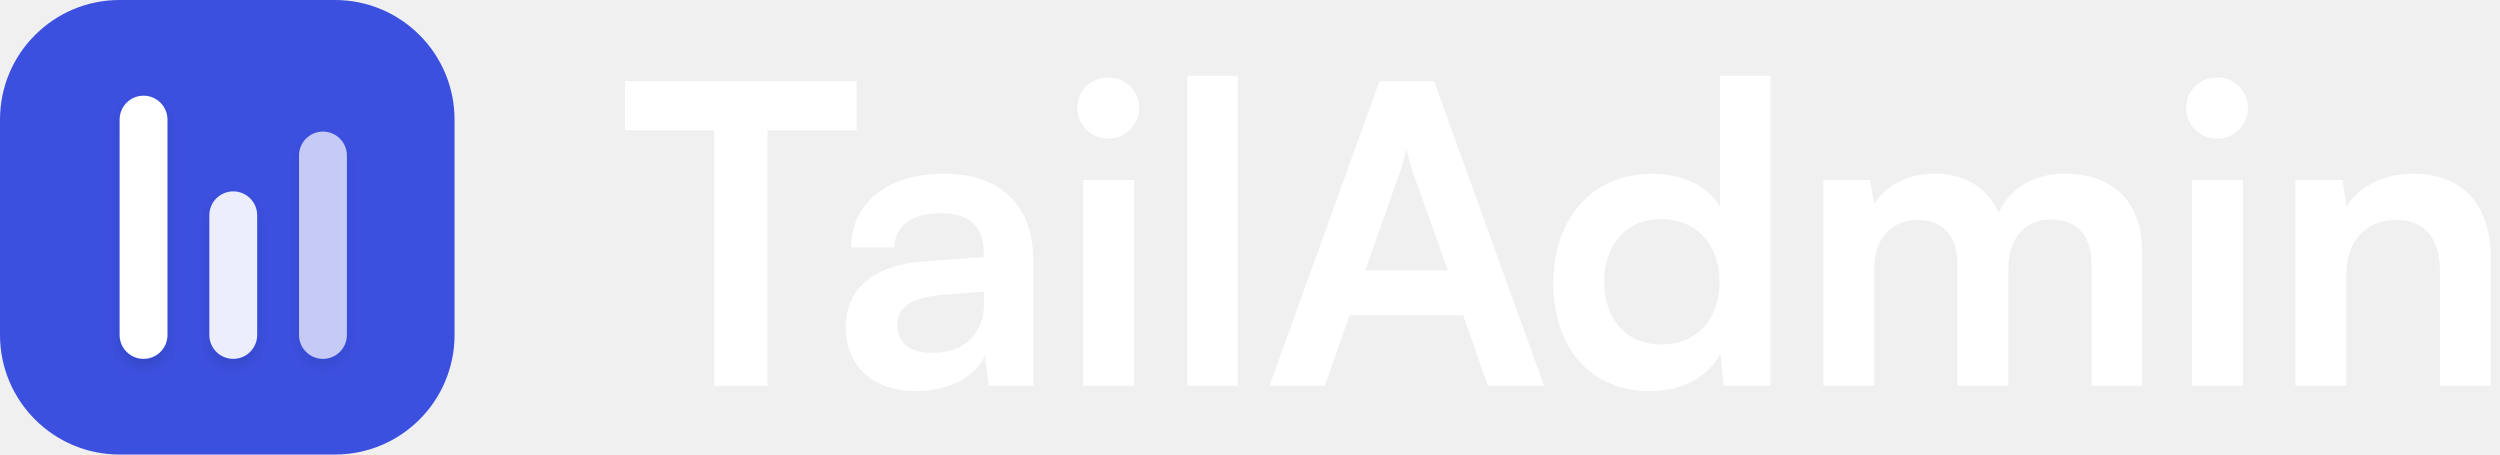
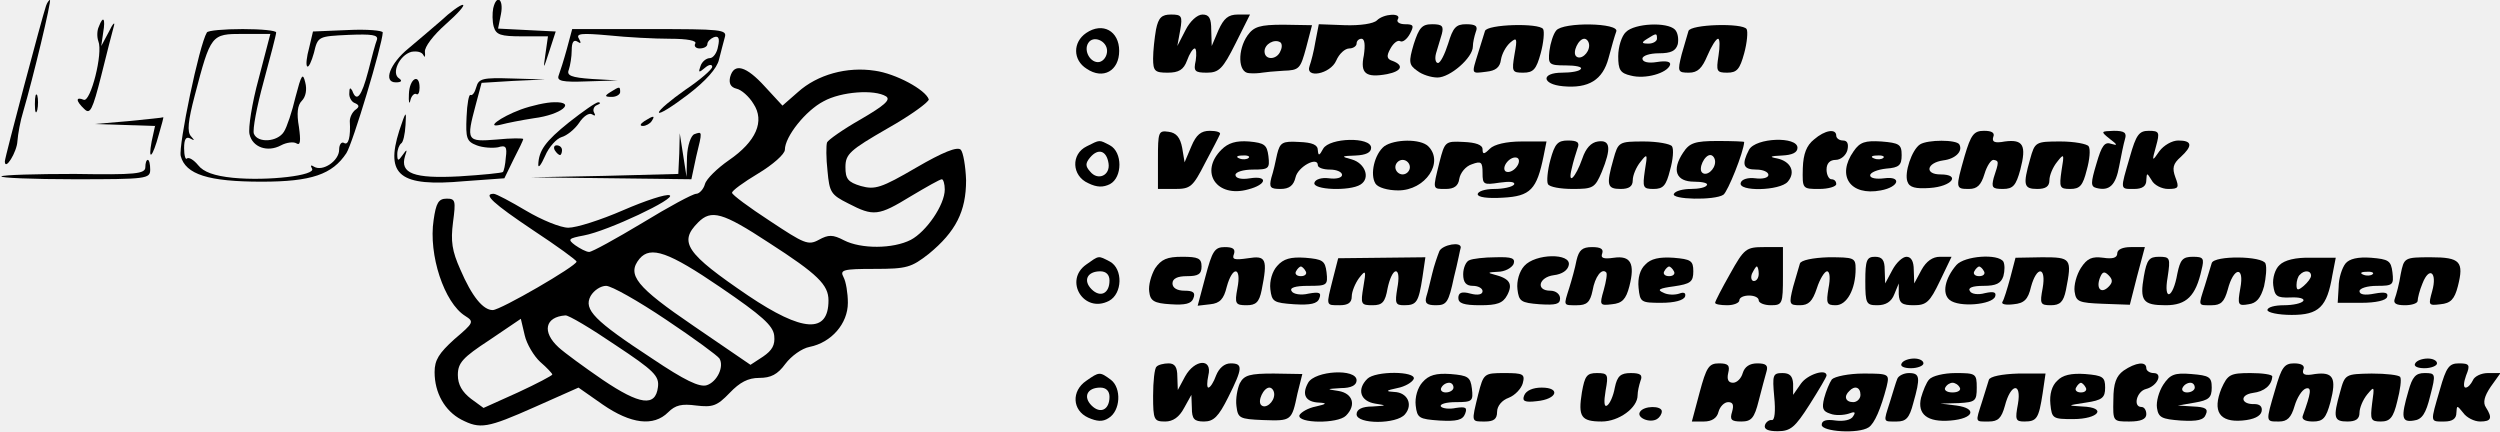
- <svg xmlns="http://www.w3.org/2000/svg" width="176" height="32" viewBox="0 0 176 32" fill="none">
-   <path d="M44 9.176H50.277V27.157H54.032V9.176H60.309V5.715H44V9.176Z" fill="white" />
-   <path d="M64.5 27.539C66.758 27.539 68.724 26.512 69.34 25.016L69.604 27.157H72.743V18.357C72.743 14.339 70.337 12.227 66.436 12.227C62.505 12.227 59.924 14.28 59.924 17.419H62.974C62.974 15.893 64.148 15.013 66.26 15.013C68.079 15.013 69.252 15.805 69.252 17.771V18.093L64.91 18.416C61.478 18.68 59.542 20.352 59.542 23.021C59.542 25.749 61.42 27.539 64.5 27.539ZM65.673 24.84C64.06 24.84 63.18 24.195 63.18 22.875C63.18 21.701 64.031 20.968 66.26 20.763L69.281 20.528V21.291C69.281 23.52 67.873 24.84 65.673 24.84Z" fill="white" />
-   <path d="M78.047 9.763C79.221 9.763 80.189 8.795 80.189 7.592C80.189 6.389 79.221 5.451 78.047 5.451C76.816 5.451 75.847 6.389 75.847 7.592C75.847 8.795 76.816 9.763 78.047 9.763ZM76.258 27.157H79.837V12.667H76.258V27.157Z" fill="white" />
-   <path d="M87.142 27.157V5.333H83.593V27.157H87.142Z" fill="white" />
-   <path d="M93.272 27.157L95.003 22.2H103.011L104.742 27.157H108.702L100.958 5.715H97.115L89.371 27.157H93.272ZM98.552 12.109C98.758 11.523 98.933 10.877 99.022 10.467C99.08 10.907 99.285 11.552 99.462 12.109L101.926 19.032H96.118L98.552 12.109Z" fill="white" />
-   <path d="M116.158 27.539C118.358 27.539 120.236 26.571 121.116 24.899L121.35 27.157H124.636V5.333H121.086V14.515C120.177 13.077 118.388 12.227 116.364 12.227C111.993 12.227 109.353 15.453 109.353 19.971C109.353 24.459 111.964 27.539 116.158 27.539ZM116.95 24.253C114.457 24.253 112.932 22.435 112.932 19.853C112.932 17.272 114.457 15.424 116.95 15.424C119.444 15.424 121.057 17.243 121.057 19.853C121.057 22.464 119.444 24.253 116.95 24.253Z" fill="white" />
-   <path d="M131.944 27.157V18.944C131.944 16.597 133.322 15.483 135.024 15.483C136.725 15.483 137.81 16.568 137.81 18.592V27.157H141.389V18.944C141.389 16.568 142.709 15.453 144.44 15.453C146.141 15.453 147.256 16.539 147.256 18.621V27.157H150.805V17.683C150.805 14.339 148.869 12.227 145.349 12.227C143.149 12.227 141.448 13.312 140.714 14.984C139.952 13.312 138.426 12.227 136.226 12.227C134.144 12.227 132.677 13.165 131.944 14.368L131.65 12.667H128.365V27.157H131.944Z" fill="white" />
-   <path d="M156.107 9.763C157.281 9.763 158.249 8.795 158.249 7.592C158.249 6.389 157.281 5.451 156.107 5.451C154.875 5.451 153.907 6.389 153.907 7.592C153.907 8.795 154.875 9.763 156.107 9.763ZM154.318 27.157H157.897V12.667H154.318V27.157Z" fill="white" />
-   <path d="M165.173 27.157V19.355C165.173 17.008 166.522 15.483 168.722 15.483C170.57 15.483 171.773 16.656 171.773 19.091V27.157H175.351V18.24C175.351 14.485 173.474 12.227 169.837 12.227C167.871 12.227 166.111 13.077 165.202 14.544L164.909 12.667H161.594V27.157H165.173Z" fill="white" />
-   <path d="M0 8.421C0 3.77 3.77 0 8.421 0H23.579C28.23 0 32 3.77 32 8.421V23.579C32 28.23 28.23 32 23.579 32H8.421C3.77 32 0 28.23 0 23.579V8.421Z" fill="#3C50E0" />
-   <g filter="url(#filter0_d_506_10589)">
-     <path d="M8.421 8.421C8.421 7.491 9.175 6.737 10.106 6.737V6.737C11.036 6.737 11.79 7.491 11.79 8.421V23.579C11.79 24.509 11.036 25.263 10.106 25.263V25.263C9.175 25.263 8.421 24.509 8.421 23.579V8.421Z" fill="white" />
+ <svg xmlns="http://www.w3.org/2000/svg" version="1.0" width="516pt" height="89pt" viewBox="0 0 516 89" preserveAspectRatio="xMidYMid meet">
+   <g transform="translate(0,89) scale(0.1,-0.1)" fill="#000000" stroke="none">
+     <path d="M95 878 c-8 -23 -85 -313 -85 -321 0 -21 25 19 26 42 1 14 6 42 12 61 20 68 59 230 55 230 -2 0 -6 -6 -8 -12z" />
+     <path d="M1018 873 c-2 -10 -2 -27 1 -38 5 -17 14 -20 59 -20 l53 0 -5 -35 c-5 -35 -5 -35 8 5 l13 40 -60 3 -59 3 6 30 c6 31 -9 42 -16 12z" />
+     <path d="M910 847 c-20 -17 -50 -43 -67 -57 -38 -31 -53 -70 -26 -70 11 0 14 3 7 8 -17 10 0 48 25 55 11 2 22 0 25 -7 3 -6 4 -3 3 7 -1 10 17 34 43 57 25 22 41 40 35 40 -5 0 -26 -15 -45 -33z" />
+     <path d="M2386 829 c-3 -17 -6 -44 -6 -60 0 -26 4 -29 30 -29 23 0 33 6 40 25 5 14 12 25 16 25 3 0 4 -11 2 -25 -5 -22 -2 -25 23 -25 25 0 33 8 59 60 l30 60 -25 0 c-20 0 -29 -8 -40 -32 l-14 -33 -1 33 c0 24 -4 32 -18 32 -11 0 -26 -14 -35 -32 l-17 -33 6 33 c5 29 3 32 -19 32 -19 0 -26 -6 -31 -31z" />
+     <path d="M2842 848 c-7 -7 -35 -11 -66 -10 l-54 2 -7 -36 c-3 -19 -9 -42 -12 -50 -10 -27 43 -17 55 11 6 14 18 25 27 25 8 0 15 5 15 10 0 6 5 10 10 10 7 0 8 -13 5 -34 -8 -38 4 -47 48 -39 30 6 35 18 12 27 -13 4 -14 10 -5 26 6 11 15 18 20 15 5 -3 14 4 20 15 9 17 8 20 -10 20 -12 0 -18 5 -15 10 9 14 -29 12 -43 -2z" />
+     <path d="M204 835 c-4 -8 -4 -22 -1 -30 10 -25 -16 -126 -30 -121 -17 7 -17 -2 1 -19 12 -12 17 -2 35 69 11 45 23 91 26 102 3 10 -2 6 -10 -11 l-16 -30 4 28 c5 29 0 36 -9 12z" />
+     <path d="M2242 822 c-28 -19 -28 -56 1 -74 34 -23 67 -4 67 37 0 41 -34 60 -68 37z m43 -37 c0 -11 -7 -21 -16 -23 -18 -3 -33 23 -23 39 10 17 39 5 39 -16z" />
+     <path d="M2575 817 c-21 -30 -20 -77 3 -78 9 -1 22 0 27 1 6 1 25 3 44 4 33 1 35 4 47 48 l12 46 -59 1 c-49 0 -61 -4 -74 -22z m68 -32 c-7 -19 -33 -20 -33 -1 0 15 20 26 32 19 4 -2 5 -10 1 -18z" />
+     <path d="M2918 799 c-11 -37 -10 -43 7 -55 10 -8 29 -14 42 -14 26 0 73 41 73 64 0 8 3 21 6 30 5 12 0 16 -20 16 -21 0 -27 -7 -37 -40 -7 -22 -16 -40 -21 -40 -5 0 -7 9 -4 20 3 11 9 29 12 40 4 16 1 20 -20 20 -21 0 -27 -7 -38 -41z" />
+     <path d="M3065 826 c-2 -6 -8 -26 -14 -45 -14 -45 -15 -43 17 -39 19 2 28 9 30 25 2 12 10 27 19 35 14 12 15 9 9 -24 -6 -36 -5 -38 18 -38 21 0 27 7 36 40 6 22 8 45 5 50 -8 13 -116 10 -120 -4z" />
+     <path d="M3212 827 c-6 -7 -12 -26 -14 -42 -3 -28 -1 -30 34 -30 20 0 34 -3 31 -7 -2 -5 -20 -8 -39 -8 -44 0 -42 -24 2 -28 53 -5 82 13 94 58 6 23 13 47 16 55 7 18 -110 20 -124 2z m68 -31 c0 -16 -18 -31 -27 -22 -8 8 5 36 17 36 5 0 10 -6 10 -14z" />
+     <path d="M3356 824 c-9 -8 -16 -31 -16 -50 0 -28 4 -35 26 -40 30 -8 75 5 81 22 2 7 -8 9 -27 6 -18 -3 -30 0 -30 7 0 6 15 11 34 11 25 0 35 5 39 19 2 11 0 24 -6 30 -16 16 -83 13 -101 -5z m64 -14 c0 -5 -8 -10 -17 -10 -15 0 -16 2 -3 10 19 12 20 12 20 0z" />
+     <path d="M3485 826 c-2 -6 -8 -28 -14 -48 -9 -36 -8 -38 15 -38 18 0 27 9 38 35 8 19 18 35 22 35 4 0 4 -16 1 -35 -5 -32 -4 -35 18 -35 20 0 26 7 35 40 6 22 8 45 5 50 -8 13 -116 10 -120 -4z" />
+     <path d="M427 823 c-16 -26 -59 -234 -54 -255 10 -38 57 -53 167 -53 103 0 146 15 175 59 13 20 74 223 75 249 0 4 -32 7 -72 5 l-72 -3 -8 -34 c-5 -18 -7 -35 -4 -38 3 -3 9 10 14 28 8 34 9 34 71 37 49 2 62 0 59 -10 -3 -7 -11 -37 -18 -65 -14 -53 -24 -65 -33 -40 -4 7 -6 6 -6 -5 -1 -9 5 -19 12 -21 9 -4 9 -8 0 -14 -6 -5 -11 -15 -11 -23 2 -33 -3 -51 -12 -45 -5 3 -10 -3 -10 -14 0 -23 -34 -46 -52 -35 -6 4 -8 3 -4 -4 9 -14 -91 -26 -163 -19 -39 4 -61 12 -72 26 -9 11 -19 17 -23 14 -3 -4 -6 6 -6 21 0 19 4 25 13 20 9 -5 9 -4 1 5 -8 9 -6 31 8 84 33 126 34 127 99 127 l57 0 -24 -92 c-14 -51 -22 -103 -19 -115 6 -27 37 -38 65 -23 11 6 26 8 32 4 8 -5 9 5 5 34 -5 28 -3 45 6 54 8 8 11 23 7 38 -5 21 -8 16 -20 -30 -7 -30 -18 -63 -24 -72 -13 -21 -54 -24 -62 -4 -3 8 6 56 20 107 14 52 26 97 26 102 0 4 -31 7 -69 7 -39 0 -72 -3 -74 -7z" />
+     <path d="M1170 789 c-6 -22 -14 -47 -17 -55 -4 -11 7 -14 58 -12 l64 2 -53 3 c-43 3 -53 7 -48 19 3 9 6 27 6 40 0 17 4 23 12 18 7 -5 8 -3 3 6 -7 11 5 12 61 7 38 -4 95 -7 127 -7 36 0 56 -4 52 -10 -3 -5 1 -10 9 -10 9 0 16 4 16 9 0 5 6 11 13 14 10 4 13 -2 9 -19 -2 -13 -10 -24 -17 -24 -7 0 -16 -7 -19 -16 -5 -14 -4 -15 9 -4 8 7 15 8 15 2 0 -5 -25 -27 -55 -47 -30 -21 -55 -42 -55 -47 0 -5 26 11 59 36 38 29 61 55 65 73 4 15 9 36 12 46 5 16 -7 17 -155 17 l-160 0 -11 -41z" />
+     <path d="M1507 731 c-3 -13 1 -21 13 -24 10 -2 26 -16 35 -31 24 -36 6 -78 -51 -117 -23 -16 -46 -38 -49 -49 -3 -11 -12 -20 -18 -20 -7 0 -57 -27 -111 -60 -55 -33 -104 -60 -110 -60 -6 0 -19 7 -29 14 -16 12 -14 14 18 20 49 9 193 77 177 83 -7 3 -50 -11 -96 -31 -46 -20 -96 -36 -113 -36 -16 0 -55 16 -87 35 -32 19 -62 35 -67 35 -23 0 -1 -20 81 -75 50 -33 90 -62 90 -65 0 -9 -157 -100 -173 -100 -20 0 -43 28 -67 84 -17 38 -20 58 -15 97 6 45 5 49 -13 49 -17 0 -22 -9 -27 -44 -11 -72 22 -171 65 -198 19 -12 18 -14 -22 -48 -32 -29 -41 -43 -41 -68 0 -43 21 -80 55 -98 39 -20 53 -18 152 26 l90 40 50 -35 c58 -40 105 -46 135 -16 15 15 28 18 58 14 34 -4 43 -1 69 26 21 22 38 31 61 31 24 0 38 7 54 29 12 16 34 32 50 35 45 9 79 48 79 91 0 20 -4 44 -9 53 -8 15 -1 17 64 17 67 0 76 3 112 31 56 46 77 88 77 152 -1 29 -6 58 -11 63 -7 7 -37 -5 -92 -37 -72 -42 -85 -46 -114 -38 -27 8 -32 15 -32 39 0 27 9 35 87 80 48 27 86 55 85 60 -7 20 -68 53 -111 59 -58 9 -119 -8 -159 -44 l-32 -28 -36 39 c-39 43 -64 50 -72 20z m322 -40 c10 -7 -4 -19 -52 -47 -37 -21 -68 -43 -70 -48 -2 -6 -2 -33 1 -59 4 -44 7 -49 43 -67 52 -27 62 -26 129 15 32 19 60 35 64 35 3 0 6 -10 6 -21 0 -32 -38 -87 -70 -104 -37 -19 -103 -19 -138 -1 -23 12 -32 12 -52 1 -22 -12 -30 -8 -101 39 -43 28 -78 54 -78 58 -1 4 24 22 54 40 30 18 55 40 55 49 0 27 43 81 80 100 36 20 105 25 129 10z m-242 -302 c101 -65 123 -87 123 -119 0 -69 -53 -66 -166 10 -128 87 -144 110 -103 151 27 27 50 21 146 -42z m-100 -92 c85 -58 109 -79 111 -100 2 -19 -4 -30 -23 -43 l-26 -17 -117 80 c-119 81 -139 106 -112 139 23 27 60 14 167 -59z m-112 -67 c57 -38 106 -74 110 -80 10 -17 -5 -48 -26 -55 -15 -5 -46 10 -113 55 -119 78 -142 101 -127 129 7 12 21 21 32 21 11 0 66 -31 124 -70z m-105 -52 c80 -53 91 -64 88 -87 -5 -41 -37 -37 -114 15 -38 26 -79 56 -91 67 -35 32 -28 63 14 66 6 1 53 -27 103 -61z m-155 -35 c14 -12 25 -24 25 -26 0 -2 -32 -19 -71 -37 l-71 -32 -26 19 c-18 14 -27 29 -27 49 0 25 10 36 65 72 l65 44 8 -34 c4 -18 19 -43 32 -55z" />
+     <path d="M844 696 c-1 -17 1 -23 3 -13 2 9 8 15 12 13 4 -3 7 3 7 13 0 31 -21 19 -22 -13z" />
+     <path d="M983 710 c-3 -11 -8 -18 -12 -16 -3 2 -7 -18 -8 -45 -2 -44 0 -51 21 -59 13 -5 33 -6 44 -4 16 5 19 1 16 -21 -1 -15 -4 -28 -6 -30 -2 -2 -42 -6 -90 -9 -94 -5 -123 6 -112 42 5 14 4 15 -5 2 -9 -13 -11 -13 -11 2 0 9 4 19 8 22 4 2 8 19 9 38 2 31 1 30 -13 -12 -29 -92 1 -116 134 -104 l83 6 19 39 c11 21 20 40 20 42 0 2 -25 2 -55 -1 -62 -5 -63 -3 -43 72 l12 45 65 4 66 3 -68 2 c-61 2 -69 0 -74 -18z" />
+     <path d="M1260 700 c-13 -8 -12 -10 3 -10 9 0 17 5 17 10 0 12 -1 12 -20 0z" />
+     <path d="M72 675 c0 -16 2 -22 5 -12 2 9 2 23 0 30 -3 6 -5 -1 -5 -18z" />
+     <path d="M1075 664 c-43 -16 -75 -40 -40 -31 11 3 41 9 67 13 56 7 89 34 42 33 -16 0 -47 -7 -69 -15z" />
+     <path d="M1175 638 c-50 -40 -63 -59 -64 -88 0 -8 6 0 14 18 8 19 24 36 34 39 11 3 27 16 36 29 9 14 21 22 27 18 6 -4 8 -3 4 4 -3 5 0 13 6 15 7 3 9 5 3 6 -5 0 -32 -19 -60 -41z" />
+     <path d="M265 640 l-70 -6 62 -2 63 -2 -7 -32 c-8 -43 2 -33 15 15 6 20 10 36 9 35 -1 -1 -33 -4 -72 -8z" />
+     <path d="M1330 640 c-9 -6 -10 -10 -3 -10 6 0 15 5 18 10 8 12 4 12 -15 0z" />
+     <path d="M1433 613 c-7 -3 -14 -23 -15 -46 l-1 -42 -7 45 -7 45 -1 -42 -2 -42 -152 -4 -153 -3 166 -2 166 -2 10 47 c13 53 13 52 -4 46z" />
+     <path d="M2390 561 l0 -61 35 0 c32 0 37 4 62 53 15 28 29 55 31 60 2 4 -7 7 -21 7 -18 0 -28 -8 -38 -32 l-14 -33 -5 30 c-4 21 -12 31 -28 33 -21 3 -22 0 -22 -57z" />
+     <path d="M3744 602 c-15 -12 -22 -29 -23 -59 -1 -43 -1 -43 34 -43 19 0 35 5 35 10 0 6 -4 10 -10 10 -5 0 -10 9 -10 20 0 13 7 20 19 20 10 0 21 9 24 20 3 13 0 20 -9 20 -8 0 -14 5 -14 10 0 15 -23 12 -46 -8z" />
+     <path d="M4055 568 c-19 -67 -19 -68 9 -68 17 0 25 8 32 31 5 17 14 30 19 29 11 -2 11 -4 0 -37 -5 -20 -3 -23 19 -23 21 0 27 7 36 40 13 50 6 63 -32 58 -21 -4 -27 -1 -24 9 4 9 -3 13 -19 13 -21 0 -27 -8 -40 -52z" />
+     <path d="M4355 603 c16 -12 16 -14 3 -10 -14 5 -20 -3 -31 -41 -12 -40 -12 -47 0 -50 27 -7 40 6 47 45 4 21 9 46 12 56 4 13 -1 17 -23 17 -27 -1 -28 -1 -8 -17z" />
+     <path d="M4396 566 c-20 -69 -21 -66 9 -66 17 0 25 6 25 18 1 16 1 16 11 0 5 -10 21 -18 34 -18 22 0 23 3 15 24 -7 19 -5 28 11 42 25 23 24 34 -5 34 -13 0 -30 -10 -39 -22 -15 -22 -16 -22 -7 10 8 29 7 32 -15 32 -20 0 -26 -8 -39 -54z" />
+     <path d="M2243 588 c-33 -16 -31 -61 3 -76 18 -9 31 -9 45 -2 26 14 26 66 0 80 -23 12 -20 12 -48 -2z m45 -35 c4 -25 -22 -37 -38 -17 -10 11 -10 17 0 29 17 20 34 14 38 -12z" />
+     <path d="M2521 581 c-46 -46 -10 -100 55 -82 39 10 42 29 4 23 -18 -3 -30 0 -30 7 0 6 16 11 36 11 33 0 35 2 32 28 -3 23 -8 27 -40 30 -27 2 -43 -3 -57 -17z m56 -17 c-3 -3 -12 -4 -19 -1 -8 3 -5 6 6 6 11 1 17 -2 13 -5z" />
+     <path d="M2636 572 c-3 -15 -8 -37 -12 -49 -5 -20 -2 -23 19 -23 18 0 27 7 31 24 5 22 46 44 46 25 0 -5 11 -9 25 -9 14 0 25 -5 25 -11 0 -6 -12 -9 -27 -7 -15 2 -28 -2 -30 -9 -5 -15 73 -18 95 -4 21 13 10 44 -18 52 -23 6 -22 7 8 8 21 1 32 6 32 16 0 23 -86 21 -99 -2 -8 -15 -10 -15 -11 -3 0 11 -11 16 -39 17 -34 2 -39 -1 -45 -25z" />
+     <path d="M2857 588 c-20 -16 -30 -58 -18 -77 5 -8 25 -14 47 -14 56 0 95 58 62 91 -16 16 -70 15 -91 0z m53 -43 c0 -8 -7 -15 -15 -15 -8 0 -15 7 -15 15 0 8 7 15 15 15 8 0 15 -7 15 -15z" />
+     <path d="M2971 555 c-14 -57 -15 -55 13 -55 17 0 26 6 28 21 2 12 13 26 26 30 19 7 22 5 22 -18 0 -24 2 -25 35 -20 21 3 33 2 30 -4 -4 -5 -22 -9 -41 -9 -19 0 -34 -5 -34 -11 0 -6 20 -9 52 -7 57 3 70 17 84 86 l6 30 -51 0 c-32 0 -57 -6 -66 -15 -12 -12 -15 -12 -15 -1 0 9 -14 14 -39 15 -38 2 -39 1 -50 -42z m158 -11 c-6 -7 -15 -11 -21 -8 -5 3 -4 12 3 20 6 7 15 11 21 8 5 -3 4 -12 -3 -20z" />
+     <path d="M3200 560 c-6 -22 -8 -45 -5 -50 3 -6 26 -10 51 -10 42 0 46 2 60 35 20 49 18 67 -8 63 -14 -2 -25 -14 -32 -35 -14 -40 -31 -57 -22 -21 3 14 9 33 12 42 5 12 0 16 -20 16 -21 0 -27 -7 -36 -40z" />
+     <path d="M3330 561 c-15 -53 -13 -61 15 -61 17 0 25 5 25 18 0 10 7 27 16 38 14 18 15 17 9 -18 -5 -35 -4 -38 18 -38 20 0 26 7 34 39 6 21 8 43 4 49 -3 5 -30 10 -58 10 -52 0 -53 -1 -63 -37z" />
+     <path d="M3474 575 c-24 -36 -15 -60 23 -60 17 0 29 -3 26 -7 -2 -5 -17 -8 -33 -8 -16 0 -32 -4 -35 -10 -7 -12 84 -14 102 -2 9 6 42 88 43 109 0 1 -25 2 -55 2 -47 0 -58 -4 -71 -24z m66 -19 c0 -16 -18 -31 -27 -22 -8 8 5 36 17 36 5 0 10 -6 10 -14z" />
+     <path d="M3610 581 c-16 -31 -12 -41 15 -41 14 0 25 -5 25 -11 0 -6 -12 -9 -27 -7 -15 2 -28 -2 -30 -9 -7 -19 81 -17 97 2 17 20 6 42 -22 48 -17 3 -15 5 10 6 21 1 32 6 32 16 0 24 -86 21 -100 -4z" />
+     <path d="M3826 578 c-36 -51 -7 -93 56 -81 38 7 44 30 7 25 -16 -2 -29 0 -29 6 0 6 15 12 33 14 27 2 32 7 32 28 0 22 -5 25 -42 28 -33 2 -44 -1 -57 -20z m61 -14 c-3 -3 -12 -4 -19 -1 -8 3 -5 6 6 6 11 1 17 -2 13 -5z" />
+     <path d="M3963 592 c-17 -11 -33 -59 -26 -77 4 -12 17 -15 46 -13 46 3 65 28 22 28 -33 0 -29 24 6 29 25 3 41 19 33 33 -6 10 -65 10 -81 0z" />
+     <path d="M4190 561 c-15 -53 -13 -61 15 -61 17 0 25 5 25 18 0 10 7 27 16 38 14 18 15 17 9 -18 -5 -35 -4 -38 18 -38 20 0 26 7 34 39 6 21 8 43 4 49 -3 5 -30 10 -58 10 -52 0 -53 -1 -63 -37z" />
+     <path d="M1145 580 c3 -5 8 -10 11 -10 2 0 4 5 4 10 0 6 -5 10 -11 10 -5 0 -7 -4 -4 -10z" />
+     <path d="M300 545 c0 -14 -21 -16 -146 -14 -80 0 -148 -2 -151 -5 -4 -3 64 -6 150 -6 150 0 157 1 157 20 0 11 -2 20 -5 20 -3 0 -5 -7 -5 -15z" />
+     <path d="M2971 372 c-4 -10 -11 -30 -15 -47 -4 -16 -9 -38 -12 -47 -4 -14 1 -18 20 -18 22 0 26 6 37 58 8 31 13 59 14 61 1 13 -37 6 -44 -7z" />
+     <path d="M2488 319 l-16 -60 26 3 c20 2 28 11 34 36 12 44 31 42 22 -3 -6 -32 -4 -35 19 -35 19 0 26 6 31 31 13 65 9 72 -28 66 -28 -4 -34 -3 -29 9 3 10 -2 14 -19 14 -21 0 -26 -8 -40 -61z" />
+     <path d="M3254 353 c-3 -16 -10 -41 -15 -57 -12 -38 -13 -36 16 -36 20 0 27 6 32 30 5 29 19 47 28 38 3 -2 0 -19 -5 -37 -9 -31 -8 -32 17 -29 21 2 29 10 36 37 12 47 3 64 -32 59 -21 -3 -28 -1 -24 9 3 9 -3 13 -21 13 -20 0 -27 -6 -32 -27z" />
+     <path d="M3571 325 c-17 -30 -31 -57 -31 -60 0 -3 11 -5 25 -5 14 0 25 5 25 10 0 6 9 10 20 10 11 0 20 -4 20 -10 0 -5 11 -10 25 -10 24 0 25 3 25 60 l0 60 -39 0 c-37 0 -41 -3 -70 -55z m59 0 c0 -8 -4 -15 -10 -15 -5 0 -7 7 -4 15 4 8 8 15 10 15 2 0 4 -7 4 -15z" />
+     <path d="M4370 367 c0 -9 -9 -12 -29 -9 -23 3 -33 -1 -46 -21 -9 -14 -15 -36 -13 -49 3 -21 9 -23 58 -25 l56 -2 15 59 16 60 -29 0 c-17 0 -28 -5 -28 -13z m-18 -69 c-15 -15 -26 -4 -18 18 5 13 9 15 18 6 9 -9 9 -15 0 -24z" />
+     <path d="M2242 344 c-47 -33 -5 -102 47 -75 28 15 29 66 2 81 -25 13 -22 13 -49 -6z m48 -33 c0 -27 -19 -36 -37 -18 -18 18 -9 37 18 37 12 0 19 -7 19 -19z" />
+     <path d="M2384 336 c-8 -14 -14 -35 -12 -48 2 -19 10 -24 44 -26 30 -2 43 1 47 12 5 12 0 16 -18 16 -16 0 -25 6 -25 15 0 10 10 15 30 15 23 0 30 4 30 20 0 17 -7 20 -40 20 -31 0 -43 -5 -56 -24z" />
+     <path d="M2636 341 c-10 -11 -16 -31 -14 -48 3 -26 7 -28 49 -31 34 -2 48 1 52 12 5 12 0 14 -22 10 -16 -4 -32 -1 -35 5 -5 7 7 11 34 11 39 0 41 1 38 28 -3 24 -8 27 -44 30 -30 2 -45 -2 -58 -17z m59 -11 c3 -5 -1 -10 -10 -10 -9 0 -13 5 -10 10 3 6 8 10 10 10 2 0 7 -4 10 -10z" />
+     <path d="M2751 314 c-14 -56 -15 -54 14 -54 17 0 25 5 25 18 0 10 7 27 15 38 14 18 15 16 9 -18 -6 -36 -5 -38 19 -38 20 0 26 6 31 35 4 19 11 35 17 35 6 0 7 -14 3 -35 -5 -31 -4 -35 14 -35 26 0 30 6 38 58 l6 41 -90 -1 -90 -1 -11 -43z" />
+     <path d="M3033 353 c-7 -2 -13 -16 -13 -29 0 -17 6 -24 20 -24 11 0 20 -5 20 -11 0 -7 -10 -9 -25 -5 -18 5 -25 2 -25 -9 0 -11 11 -15 45 -15 35 0 47 4 56 21 12 23 5 34 -26 42 -16 4 -14 5 6 6 15 0 29 8 33 16 4 12 -3 15 -37 14 -23 0 -48 -3 -54 -6z" />
+     <path d="M3146 341 c-10 -11 -16 -31 -14 -48 3 -25 7 -28 46 -31 33 -2 42 0 42 12 0 9 -9 16 -20 16 -31 0 -24 28 7 32 17 2 29 10 31 21 5 25 -69 24 -92 -2z" />
+     <path d="M3396 344 c-11 -10 -16 -28 -14 -48 3 -30 5 -31 47 -31 27 0 46 5 49 13 2 7 -2 10 -12 6 -9 -3 -24 -3 -33 2 -14 6 -8 9 22 13 34 5 40 9 40 31 0 22 -5 25 -41 28 -29 2 -47 -2 -58 -14z m59 -14 c3 -5 -1 -10 -10 -10 -9 0 -13 5 -10 10 3 6 8 10 10 10 2 0 7 -4 10 -10z" />
+     <path d="M3715 346 c-2 -6 -8 -28 -14 -48 -9 -36 -8 -38 14 -38 18 0 26 8 35 35 6 19 16 35 21 35 6 0 7 -15 3 -35 -5 -31 -4 -35 15 -35 23 0 41 33 41 75 0 23 -3 24 -56 24 -32 -1 -57 -6 -59 -13z" />
+     <path d="M3850 310 c0 -47 2 -50 25 -50 17 0 29 7 35 23 l9 22 0 -22 c1 -19 7 -23 31 -23 26 0 33 6 54 50 l24 50 -24 0 c-15 0 -28 -9 -38 -27 l-15 -28 -1 28 c0 17 -5 27 -15 27 -8 0 -21 -12 -29 -27 l-15 -28 -1 28 c0 20 -5 27 -20 27 -17 0 -20 -7 -20 -50z" />
+     <path d="M4038 343 c-24 -28 -30 -59 -14 -72 19 -16 88 -10 94 7 3 9 -3 11 -21 7 -14 -4 -28 -2 -31 4 -5 7 5 11 28 11 26 0 36 5 41 20 3 11 3 24 0 30 -11 17 -80 12 -97 -7z m57 -13 c3 -5 -1 -10 -10 -10 -9 0 -13 5 -10 10 3 6 8 10 10 10 2 0 7 -4 10 -10z" />
+     <path d="M4149 316 c-6 -22 -13 -45 -16 -49 -3 -5 7 -7 23 -5 22 2 30 10 36 36 12 44 32 42 24 -3 -6 -32 -5 -35 17 -35 19 0 26 7 31 31 13 66 11 68 -49 68 l-55 -1 -11 -42z" />
+     <path d="M4425 320 c-9 -51 -2 -60 45 -60 43 0 62 19 74 73 6 24 4 27 -18 27 -21 0 -26 -6 -32 -35 -9 -52 -29 -58 -20 -7 6 40 5 42 -18 42 -20 0 -25 -6 -31 -40z" />
+     <path d="M4565 347 c-2 -7 -8 -27 -14 -46 -14 -44 -15 -41 14 -41 19 0 26 7 33 32 12 47 35 50 26 3 -6 -34 -5 -37 17 -33 16 2 25 12 32 37 4 18 6 39 3 47 -6 16 -106 17 -111 1z" />
+     <path d="M4705 343 c-9 -8 -15 -27 -13 -42 3 -22 7 -26 35 -25 18 1 30 -2 27 -7 -3 -5 -21 -9 -40 -9 -19 0 -34 -4 -34 -10 0 -5 22 -10 50 -10 56 0 73 16 84 82 l7 36 -51 0 c-32 1 -55 -5 -65 -15z m65 -22 c0 -5 -7 -14 -15 -21 -12 -10 -15 -10 -15 2 0 8 3 18 7 21 9 10 23 9 23 -2z" />
+     <path d="M4841 346 c-7 -9 -14 -30 -14 -48 l-2 -33 49 0 c30 0 51 5 53 12 3 9 -4 11 -26 7 -20 -4 -31 -2 -31 5 0 6 16 11 36 11 33 0 35 2 32 28 -3 24 -8 27 -44 30 -27 2 -45 -2 -53 -12z m56 -22 c-3 -3 -12 -4 -19 -1 -8 3 -5 6 6 6 11 1 17 -2 13 -5z" />
+     <path d="M4955 324 c-3 -20 -9 -42 -12 -50 -4 -10 2 -14 21 -14 14 0 26 4 26 9 0 5 4 22 10 36 14 36 31 23 20 -16 -8 -29 -8 -30 17 -27 21 2 29 10 36 37 13 51 5 60 -56 60 -55 0 -55 -1 -62 -35z" />
+     <path d="M3925 140 c-4 -6 5 -10 19 -10 14 0 26 5 26 10 0 6 -9 10 -19 10 -11 0 -23 -4 -26 -10z" />
+     <path d="M4985 140 c-4 -6 5 -10 19 -10 14 0 26 5 26 10 0 6 -9 10 -19 10 -11 0 -23 -4 -26 -10z" />
+     <path d="M2387 133 c-4 -3 -7 -30 -7 -60 0 -50 2 -53 25 -53 16 0 29 9 39 28 l15 27 1 -27 c0 -23 5 -28 25 -28 20 0 30 10 50 50 30 60 31 70 5 70 -13 0 -24 -10 -30 -25 -5 -14 -12 -25 -16 -25 -3 0 -3 11 0 25 9 36 -28 34 -48 -2 l-15 -28 -1 28 c0 19 -5 27 -18 27 -10 0 -22 -3 -25 -7z" />
+     <path d="M3508 80 l-16 -60 25 0 c16 0 27 7 30 20 3 11 12 20 20 20 10 0 12 -6 8 -20 -5 -16 -2 -20 19 -20 21 0 27 7 36 43 6 23 13 50 16 60 4 13 -1 17 -19 17 -16 0 -26 -7 -30 -20 -3 -11 -12 -20 -20 -20 -10 0 -13 7 -10 20 4 16 0 20 -19 20 -21 0 -26 -8 -40 -60z" />
+     <path d="M4383 125 c-15 -11 -21 -26 -21 -60 -1 -45 -1 -45 33 -45 24 0 35 5 35 15 0 8 -4 15 -10 15 -18 0 -10 32 9 37 24 6 36 33 16 33 -8 0 -15 5 -15 10 0 15 -22 12 -47 -5z" />
+     <path d="M4696 86 c-20 -68 -20 -66 8 -66 17 0 25 8 32 32 5 17 15 33 23 36 13 4 11 -9 -6 -56 -3 -7 4 -12 21 -12 21 0 27 7 36 40 13 50 6 63 -32 58 -21 -4 -27 -1 -24 9 4 8 -3 13 -19 13 -20 0 -26 -8 -39 -54z" />
+     <path d="M5036 86 c-20 -69 -21 -66 9 -66 17 0 25 6 25 18 1 16 1 16 14 0 7 -10 23 -18 35 -18 23 0 26 7 12 29 -7 10 -3 24 10 43 l20 28 -26 0 c-14 0 -28 -7 -31 -15 -4 -8 -10 -15 -15 -15 -5 0 -4 11 1 25 9 22 7 25 -15 25 -20 0 -26 -8 -39 -54z" />
+     <path d="M2242 104 c-31 -21 -29 -61 4 -76 18 -8 30 -9 42 -1 25 15 27 62 5 79 -23 17 -24 17 -51 -2z m48 -33 c0 -27 -19 -36 -37 -18 -18 18 -9 37 18 37 12 0 19 -7 19 -19z" />
+     <path d="M2559 99 c-5 -11 -9 -32 -7 -47 3 -25 6 -27 55 -29 59 -2 59 -2 71 55 l10 40 -59 1 c-49 0 -61 -3 -70 -20z m71 -23 c0 -16 -18 -31 -27 -22 -8 8 5 36 17 36 5 0 10 -6 10 -14z" />
+     <path d="M2700 100 c-14 -25 -5 -40 23 -41 17 -1 15 -3 -7 -8 -16 -3 -31 -12 -34 -18 -5 -17 79 -18 96 -1 22 22 14 46 -15 51 -26 4 -26 4 5 6 21 0 32 6 32 16 0 25 -86 20 -100 -5z" />
+     <path d="M2822 108 c-22 -22 -14 -46 16 -51 25 -4 25 -4 -5 -6 -22 0 -33 -6 -33 -16 0 -21 83 -21 100 0 17 20 5 45 -22 46 -19 1 -18 3 6 8 16 3 31 12 34 19 5 16 -79 17 -96 0z" />
+     <path d="M2936 101 c-10 -11 -16 -31 -14 -48 3 -26 7 -28 49 -31 36 -2 48 1 53 14 5 13 1 15 -19 12 -14 -3 -28 -1 -31 3 -3 5 11 9 31 9 34 0 36 2 33 28 -3 24 -8 27 -44 30 -30 2 -45 -2 -58 -17z m64 -11 c0 -5 -7 -10 -16 -10 -8 0 -12 5 -9 10 3 6 10 10 16 10 5 0 9 -4 9 -10z" />
+     <path d="M3051 76 c-14 -58 -15 -56 14 -56 18 0 25 5 25 20 0 12 10 24 24 29 13 5 26 19 29 30 5 19 1 21 -38 21 -42 0 -43 -1 -54 -44z" />
+     <path d="M3265 80 c-8 -50 -2 -60 41 -60 35 0 74 28 74 54 0 8 3 21 6 30 5 12 0 16 -20 16 -21 0 -28 -6 -33 -30 -3 -17 -10 -33 -16 -37 -6 -4 -7 7 -3 31 6 33 5 36 -18 36 -21 0 -25 -6 -31 -40z" />
+     <path d="M3662 71 c3 -30 1 -49 -5 -48 -5 1 -12 -4 -14 -10 -3 -9 6 -13 26 -13 27 0 36 8 66 55 19 30 35 57 35 60 0 15 -40 2 -53 -17 l-16 -23 0 23 c-1 16 -7 22 -22 22 -20 0 -21 -4 -17 -49z" />
+     <path d="M3781 107 c-5 -7 -12 -24 -16 -39 -5 -21 -3 -27 13 -32 10 -4 27 -3 37 0 13 5 16 4 10 -5 -4 -8 -20 -11 -36 -9 -20 3 -29 0 -29 -9 0 -14 76 -19 97 -5 12 8 25 38 37 84 6 26 6 27 -48 27 -30 0 -59 -6 -65 -12z m59 -32 c0 -8 -7 -15 -15 -15 -16 0 -20 12 -8 23 11 12 23 8 23 -8z" />
+     <path d="M3916 108 c-3 -7 -9 -28 -15 -47 -14 -44 -15 -41 14 -41 19 0 26 7 34 38 15 53 14 62 -9 62 -11 0 -22 -6 -24 -12z" />
+     <path d="M3982 107 c-6 -6 -13 -24 -17 -38 -8 -34 13 -51 61 -47 48 4 56 25 12 31 l-33 4 38 1 c34 2 37 4 37 32 0 29 -2 30 -44 30 -24 0 -48 -6 -54 -13z m63 -17 c3 -5 -3 -10 -15 -10 -12 0 -18 5 -15 10 3 6 10 10 15 10 5 0 12 -4 15 -10z" />
+     <path d="M4105 106 c-2 -6 -8 -26 -14 -45 -14 -44 -15 -41 14 -41 19 0 26 7 33 32 12 47 35 50 27 4 -6 -32 -5 -36 13 -36 26 0 30 6 38 58 l6 41 -56 0 c-34 -1 -59 -6 -61 -13z" />
+     <path d="M4246 104 c-11 -10 -16 -28 -14 -48 3 -30 5 -31 47 -31 53 0 71 24 19 26 -32 2 -32 2 7 8 34 5 40 10 40 31 0 22 -5 25 -41 28 -29 2 -47 -2 -58 -14z m59 -14 c3 -5 -1 -10 -10 -10 -9 0 -13 5 -10 10 3 6 8 10 10 10 2 0 7 -4 10 -10z" />
+     <path d="M4465 96 c-9 -14 -15 -35 -13 -48 3 -20 10 -23 49 -26 35 -2 48 1 52 13 5 11 -1 15 -26 16 l-32 2 35 6 c29 5 35 10 35 31 0 22 -5 25 -42 28 -35 3 -44 -1 -58 -22z m65 -6 c0 -5 -7 -10 -16 -10 -8 0 -12 5 -9 10 3 6 10 10 16 10 5 0 9 -4 9 -10z" />
+     <path d="M4585 88 c-19 -47 -4 -70 43 -66 24 2 38 9 40 19 2 10 -4 15 -15 15 -28 -1 -31 19 -3 23 24 3 39 16 40 34 0 4 -20 7 -45 7 -42 0 -47 -3 -60 -32z" />
+     <path d="M4830 81 c-15 -53 -13 -61 15 -61 17 0 25 5 25 18 0 10 7 27 16 38 15 18 15 17 10 -19 -4 -33 -3 -37 18 -37 19 0 26 8 34 42 6 23 9 45 6 50 -3 4 -29 7 -59 7 -54 -1 -55 -1 -65 -38z" />
+     <path d="M4971 83 c-16 -55 -14 -65 11 -61 17 2 25 14 34 51 12 46 11 47 -12 47 -18 0 -25 -8 -33 -37z" />
+     <path d="M3146 74 c-5 -12 1 -15 26 -12 42 4 50 28 10 28 -18 0 -32 -6 -36 -16z" />
+     <path d="M3385 40 c-8 -12 20 -24 35 -15 5 3 10 10 10 16 0 12 -37 12 -45 -1z" />
  </g>
-   <g opacity="0.9" filter="url(#filter1_d_506_10589)">
-     <path d="M14.737 15.158C14.737 14.227 15.491 13.473 16.421 13.473V13.473C17.351 13.473 18.105 14.227 18.105 15.158V23.579C18.105 24.509 17.351 25.263 16.421 25.263V25.263C15.491 25.263 14.737 24.509 14.737 23.579V15.158Z" fill="white" />
-   </g>
-   <g opacity="0.7" filter="url(#filter2_d_506_10589)">
-     <path d="M21.052 10.947C21.052 10.017 21.806 9.263 22.736 9.263V9.263C23.667 9.263 24.421 10.017 24.421 10.947V23.578C24.421 24.509 23.667 25.263 22.736 25.263V25.263C21.806 25.263 21.052 24.509 21.052 23.578V10.947Z" fill="white" />
-   </g>
-   <defs>
-     <filter id="filter0_d_506_10589" x="7.421" y="6.237" width="5.369" height="20.526" filterUnits="userSpaceOnUse" color-interpolation-filters="sRGB">
-       <feFlood flood-opacity="0" result="BackgroundImageFix" />
-       <feColorMatrix in="SourceAlpha" type="matrix" values="0 0 0 0 0 0 0 0 0 0 0 0 0 0 0 0 0 0 127 0" result="hardAlpha" />
-       <feOffset dy="0.5" />
-       <feGaussianBlur stdDeviation="0.5" />
-       <feComposite in2="hardAlpha" operator="out" />
-       <feColorMatrix type="matrix" values="0 0 0 0 0 0 0 0 0 0 0 0 0 0 0 0 0 0 0.12 0" />
-       <feBlend mode="normal" in2="BackgroundImageFix" result="effect1_dropShadow_506_10589" />
-       <feBlend mode="normal" in="SourceGraphic" in2="effect1_dropShadow_506_10589" result="shape" />
-     </filter>
-     <filter id="filter1_d_506_10589" x="13.737" y="12.973" width="5.369" height="13.79" filterUnits="userSpaceOnUse" color-interpolation-filters="sRGB">
-       <feFlood flood-opacity="0" result="BackgroundImageFix" />
-       <feColorMatrix in="SourceAlpha" type="matrix" values="0 0 0 0 0 0 0 0 0 0 0 0 0 0 0 0 0 0 127 0" result="hardAlpha" />
-       <feOffset dy="0.5" />
-       <feGaussianBlur stdDeviation="0.5" />
-       <feComposite in2="hardAlpha" operator="out" />
-       <feColorMatrix type="matrix" values="0 0 0 0 0 0 0 0 0 0 0 0 0 0 0 0 0 0 0.12 0" />
-       <feBlend mode="normal" in2="BackgroundImageFix" result="effect1_dropShadow_506_10589" />
-       <feBlend mode="normal" in="SourceGraphic" in2="effect1_dropShadow_506_10589" result="shape" />
-     </filter>
-     <filter id="filter2_d_506_10589" x="20.052" y="8.763" width="5.369" height="18" filterUnits="userSpaceOnUse" color-interpolation-filters="sRGB">
-       <feFlood flood-opacity="0" result="BackgroundImageFix" />
-       <feColorMatrix in="SourceAlpha" type="matrix" values="0 0 0 0 0 0 0 0 0 0 0 0 0 0 0 0 0 0 127 0" result="hardAlpha" />
-       <feOffset dy="0.5" />
-       <feGaussianBlur stdDeviation="0.5" />
-       <feComposite in2="hardAlpha" operator="out" />
-       <feColorMatrix type="matrix" values="0 0 0 0 0 0 0 0 0 0 0 0 0 0 0 0 0 0 0.12 0" />
-       <feBlend mode="normal" in2="BackgroundImageFix" result="effect1_dropShadow_506_10589" />
-       <feBlend mode="normal" in="SourceGraphic" in2="effect1_dropShadow_506_10589" result="shape" />
-     </filter>
-   </defs>
</svg>
